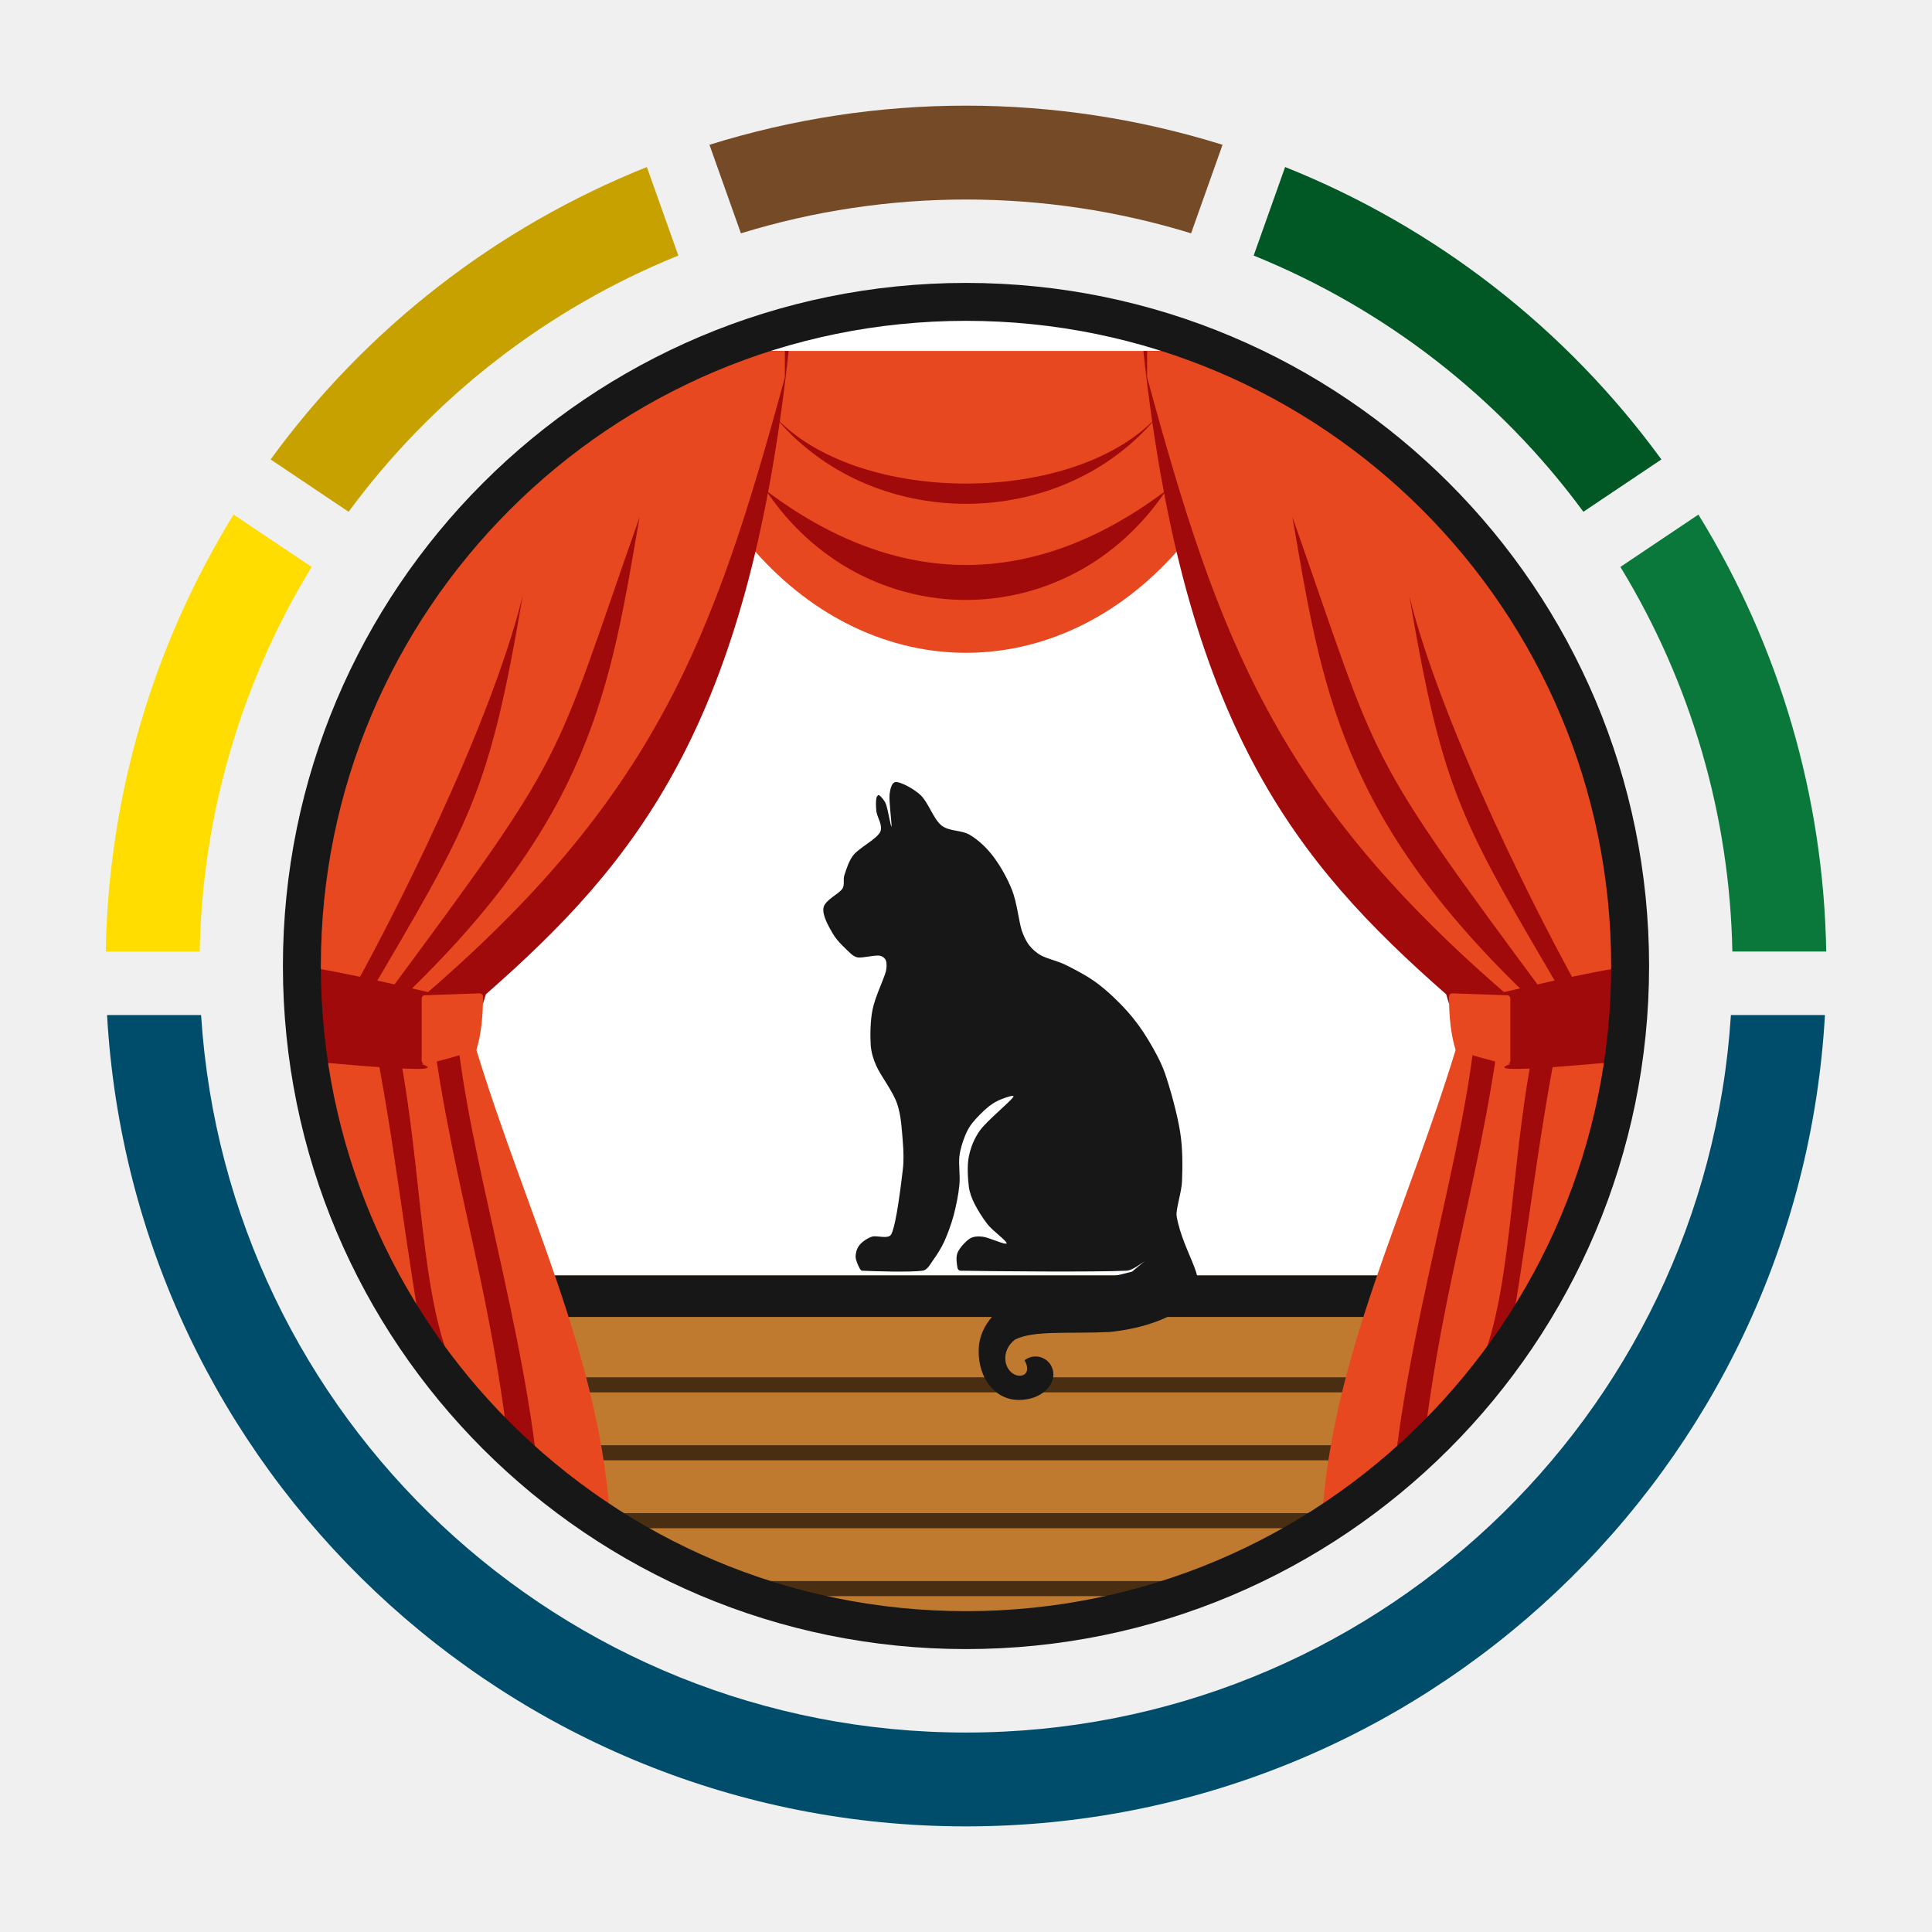
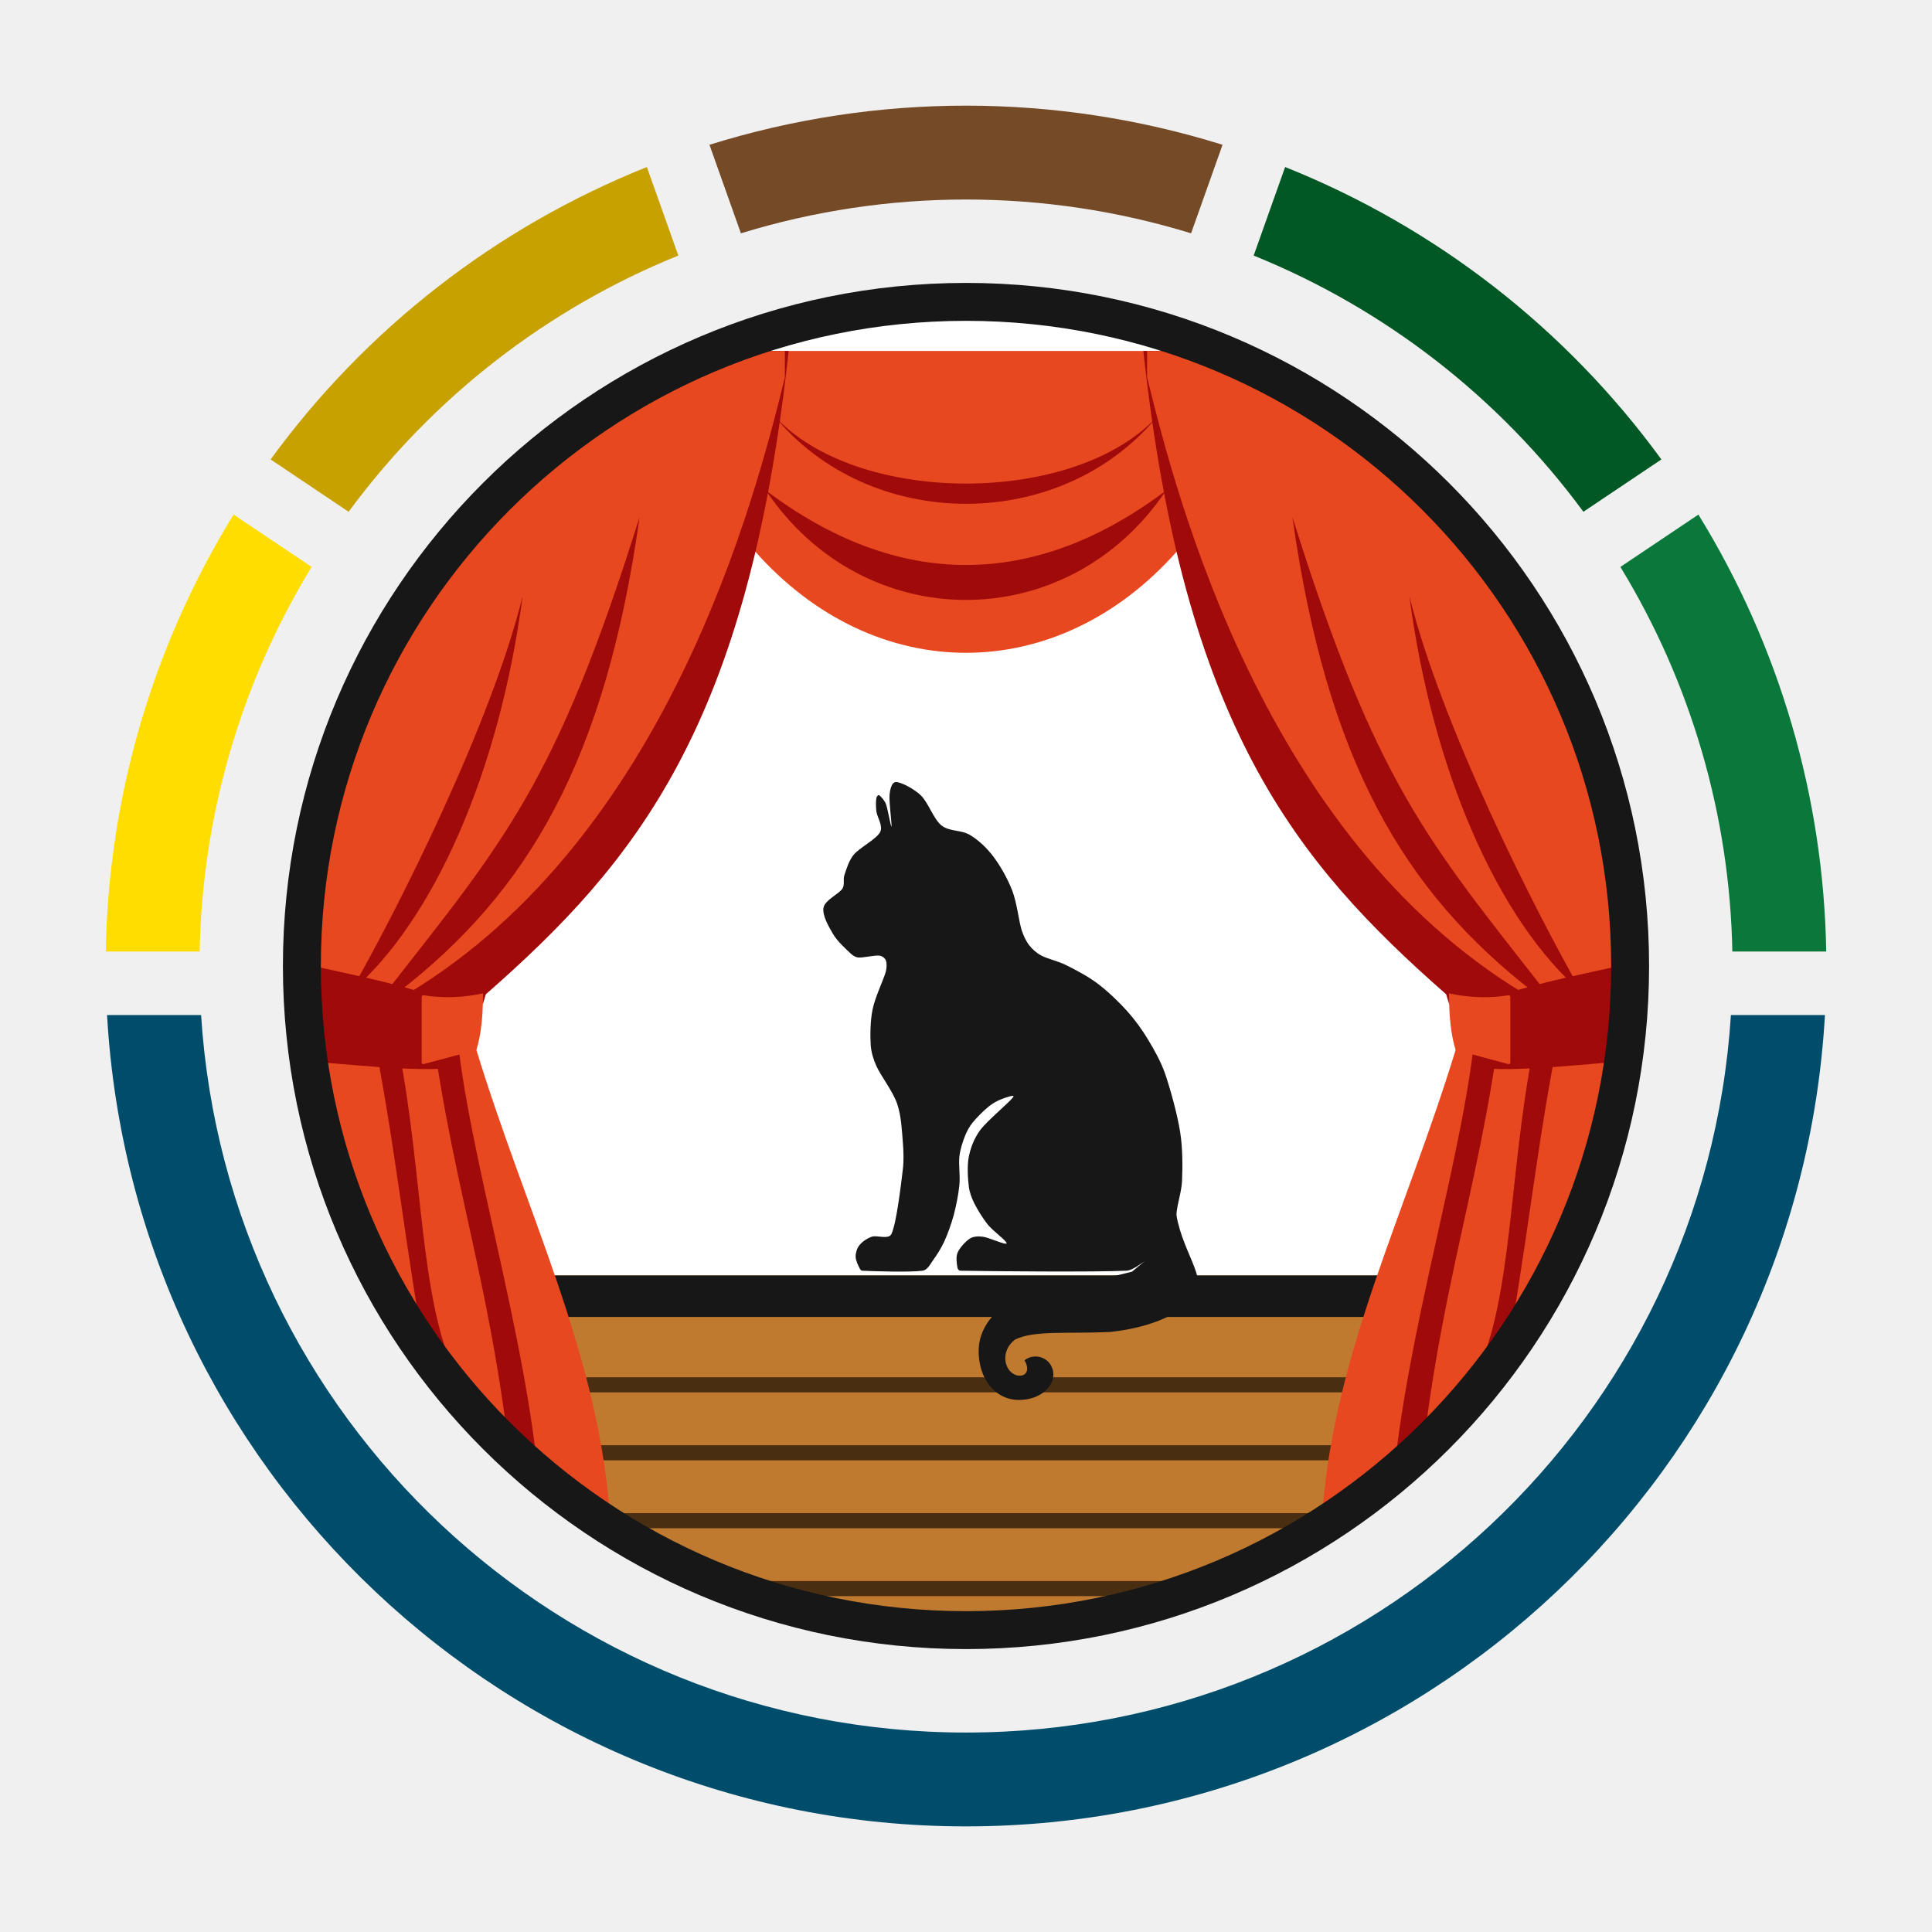
<svg xmlns="http://www.w3.org/2000/svg" viewBox="0 0 1024 1024">
  <defs>
    <clipPath id="buehne">
      <circle cx="512" cy="512" r="343.0" />
    </clipPath>
    <g id="seitenvorhang">
      <path fill="#A00A0A" d="M100,186H418C396.6,384.3 337.5,456.8 257.5,527.0L256,532H100Z" />
-       <path fill="#E84820" d="M100,186H416V200C378.3,338.5 347.6,422.9 222.0,530.0H100Z" />
-       <path fill="#A00A0A" d="M339,274C323.5,363.9 313.9,433.2 212.0,530.0L203,530C303.1,394.9 291.6,408.8 339.0,274.0Z" />
-       <path fill="#A00A0A" d="M277,316C259.0,422.1 249.0,436.0 194.0,530.0L184,530C207.3,489.0 259.6,386.0 277.0,316.0Z" />
+       <path fill="#E84820" d="M100,186H416V200C399.8,266.2 353.5,443.1 217.2,526.0H100Z" />
+       <path fill="#A00A0A" d="M339,274C320.9,403.0 280.0,472.6 211.0,526.0L204.5,526C267.3,445.6 294.5,416.0 339.0,274.0Z" />
+       <path fill="#A00A0A" d="M277,316C264.7,409.0 229.9,487.9 185.7,526.0L185.6,526C210.4,482.8 260.2,384.1 277.0,316.0Z" />
      <path fill="#E84820" d="M100,540H246L252.5,556.5C278.7,642.2 316.2,715.6 323.0,800.0H100Z" />
      <path fill="#A00A0A" d="M197,545C208.9,600.3 216.4,674.5 226.0,720.0L238,720C221.7,678.0 223.5,609.3 209.0,545.0Z" />
      <path fill="#A00A0A" d="M229,545C240.3,631.8 262.4,687.1 272.0,790.0L286,790C279.2,707.1 247.6,610.3 242.0,545.0Z" />
-       <path fill="#A00A0A" d="M150,511C170.0,512.3 208.6,521.7 232.0,527.0L240,527L240,560L223.5,564C246.7,571.8 135.4,558.9 150.0,562.0Z" />
-       <path fill="#E84820" d="M223.5,529.5Q223.5,527.5 225.5,527.5L254,526.5Q256,526.5 256,528.5C256,538.5 255.0,548.5 252.5,556.5Q238.0,561.25 225.5,564Q223.5,564 223.5,562Z" />
+       <path fill="#A00A0A" d="M150,508C175.0,514.7 198.0,518.1 222.0,525.5L240,527L240,556L233,566.5C208.1,567.6 166.4,561.8 150.0,562.0Z" />
+       <path fill="#E84820" d="M223.5,528.5Q223.5,527.5 224.5,527.5Q239.75,530.0 256,526.5C256,538.5 255.0,548.5 252.5,556.5L224.5,564Q223.5,564 223.5,563Z" />
    </g>
  </defs>
  <g id="ring">
    <path d="M56.06,504.34A456.00,456.00 0 0 1 123.81,272.74L165.16,300.48A406.25,406.25 0 0 0 105.82,504.34Z" fill="#FFDD00" />
    <path d="M143.43,243.51A456.00,456.00 0 0 1 342.86,88.53L359.53,135.45A406.25,406.25 0 0 0 184.77,271.25Z" fill="#C7A100" />
    <path d="M376.03,76.74A456.00,456.00 0 0 1 647.97,76.74L631.30,123.66A406.25,406.25 0 0 0 392.70,123.66Z" fill="#744A27" />
    <path d="M681.14,88.53A456.00,456.00 0 0 1 880.57,243.51L839.23,271.25A406.25,406.25 0 0 0 664.47,135.45Z" fill="#015824" />
    <path d="M900.19,272.74A456.00,456.00 0 0 1 967.94,504.34L918.18,504.34A406.25,406.25 0 0 0 858.84,300.48Z" fill="#09783A" />
    <path d="M967.26,537.99A456.00,456.00 0 0 1 56.74,537.99L106.58,537.99A406.25,406.25 0 0 0 917.42,537.99Z" fill="#004D6B" />
  </g>
  <g clip-path="url(#buehne)">
    <circle cx="512" cy="512" r="343.0" fill="#fff" />
    <g id="boden">
      <rect x="0" y="676" width="1024" height="400" fill="#C07A30" />
      <rect x="0" y="676" width="1024" height="22" fill="#171717" />
      <g fill="#4A2E12">
        <rect x="0" y="730" width="1024" height="8" />
        <rect x="0" y="766" width="1024" height="8" />
        <rect x="0" y="802" width="1024" height="8" />
        <rect x="0" y="838" width="1024" height="8" />
      </g>
    </g>
    <g id="schabracke">
      <path fill="#E84820" d="M400,186H624V292C560.4,364.0 463.6,364.0 400,292Z" />
      <path fill="#A00A0A" d="M410,220C453.5,268.4 570.5,268.4 614.0,220.0L614,220L614,220C563.0,282.7 461.0,282.7 410,220Z" />
      <path fill="#A00A0A" d="M406,260C475.9,312.6 548.1,312.6 618.0,260.0L618,260C566.1,337.3 457.9,337.3 406,260Z" />
    </g>
    <use href="#seitenvorhang" />
    <use href="#seitenvorhang" transform="matrix(-1 0 0 1 1024 0)" />
  </g>
  <circle id="rahmen" cx="512" cy="512" r="352.0" fill="none" stroke="#171717" stroke-width="20.1" />
  <g id="katze" fill="#171717">
    <path d="M623.0,673.5C619.6,678.4 605.6,674.1 603.0,673.5C601.1,673.1 606.8,670.8 607.5,670.0C607.8,669.6 607.5,668.3 607.0,668.5C605.2,669.1 600.7,673.3 597.0,673.5C580.7,674.3 523.9,673.8 509.0,673.5C508.3,673.5 507.6,672.7 507.5,672.0C507.2,670.4 506.5,666.5 507.5,664.0C508.6,661.4 511.8,657.9 514.0,656.5C516.0,655.2 518.7,655.2 521.0,655.5C524.2,655.9 533.1,660.1 533.5,659.0C533.9,657.9 526.3,652.5 523.5,649.0C520.8,645.6 518.2,641.3 516.5,638.0C515.1,635.2 513.9,632.1 513.5,629.0C513.0,624.8 512.5,618.0 513.5,613.0C514.5,608.0 516.5,603.1 519.5,599.0C523.4,593.8 535.1,584.2 537.0,581.5C538.2,579.8 532.9,581.8 531.0,582.5C528.8,583.3 526.1,584.8 524.0,586.5C521.4,588.6 517.6,592.4 515.5,595.0C513.8,597.1 512.5,599.5 511.5,602.0C510.3,605.0 508.9,609.2 508.5,613.0C508.0,617.3 509.0,623.0 508.5,628.0C508.0,633.2 506.8,639.0 505.5,644.0C504.2,648.8 502.3,654.0 500.5,658.0C498.9,661.5 496.4,665.4 494.5,668.0C493.0,670.1 491.6,673.1 489.0,673.5C482.8,674.4 462.6,673.8 457.0,673.5C456.3,673.5 455.8,672.6 455.5,672.0C454.9,670.8 453.5,668.0 453.5,666.0C453.5,664.0 454.2,661.6 455.5,660.0C456.9,658.2 459.5,656.4 462.0,655.5C464.8,654.5 471.0,657.2 472.5,654.0C475.2,648.1 477.5,628.2 478.5,620.0C479.1,615.0 478.9,610.0 478.5,605.0C478.0,599.2 477.7,591.4 475.5,585.0C473.2,578.3 466.8,570.2 464.5,565.0C462.9,561.5 461.8,557.8 461.5,554.0C461.2,549.0 461.2,541.2 462.5,535.0C463.8,528.5 468.3,519.3 469.5,515.0C470.0,513.1 470.1,510.4 469.5,509.0C469.0,507.7 467.4,506.6 466.0,506.5C463.6,506.2 457.5,507.7 455.0,507.5C453.5,507.4 452.1,506.5 451.0,505.5C448.8,503.4 443.9,499.1 441.5,495.0C439.1,490.9 435.7,485.0 436.5,481.0C437.3,477.0 444.7,473.8 446.5,471.0C447.8,469.0 446.8,466.2 447.5,464.0C448.5,461.0 449.9,456.1 452.5,453.0C455.7,449.2 464.5,444.8 466.5,441.0C468.2,437.7 464.8,433.0 464.5,430.0C464.2,427.7 464.2,424.4 464.5,423.0C464.6,422.3 465.4,421.1 466.0,421.5C466.8,422.0 468.8,424.2 469.5,426.0C470.6,428.8 472.2,438.8 472.5,438.0C472.8,437.2 471.1,424.9 471.5,421.0C471.8,418.6 472.5,414.4 475.0,414.5C477.8,414.6 484.4,418.1 488.0,421.5C492.0,425.3 494.7,434.0 499.0,437.5C503.1,440.8 509.5,439.8 514.0,442.5C518.6,445.2 523.1,449.5 526.5,454.0C530.2,458.9 534.0,465.6 536.5,472.0C539.0,478.5 540.0,488.2 541.5,493.0C542.4,495.8 543.8,498.8 545.5,501.0C547.2,503.2 549.5,505.2 552.0,506.5C555.2,508.2 560.8,509.4 565.0,511.5C570.0,514.0 576.8,517.5 582.0,521.5C587.4,525.6 593.1,531.1 597.5,536.0C601.6,540.6 605.3,545.7 608.5,551.0C611.8,556.5 615.3,562.7 617.5,569.0C620.3,577.2 624.0,590.5 625.5,600.0C626.9,608.6 626.8,618.7 626.5,626.0C626.2,632.1 623.9,637.9 623.5,644.0C622.9,651.9 626.4,668.6 623.0,673.5Z" />
    <path d="M612,664 L600,674 C585,678 562,682 546,686 C531,690 521,700 519,712 C517,728 526,742 540,742 C552,742 560,734 558,726 C556,719 548,717 543,721 C546,726 544,730 539,729 C532,727 530,716 538,710 C548,705 566,707 588,706 C608,704 626,697 633,687 C641,678 625,662 623,640 Z" />
  </g>
</svg>
